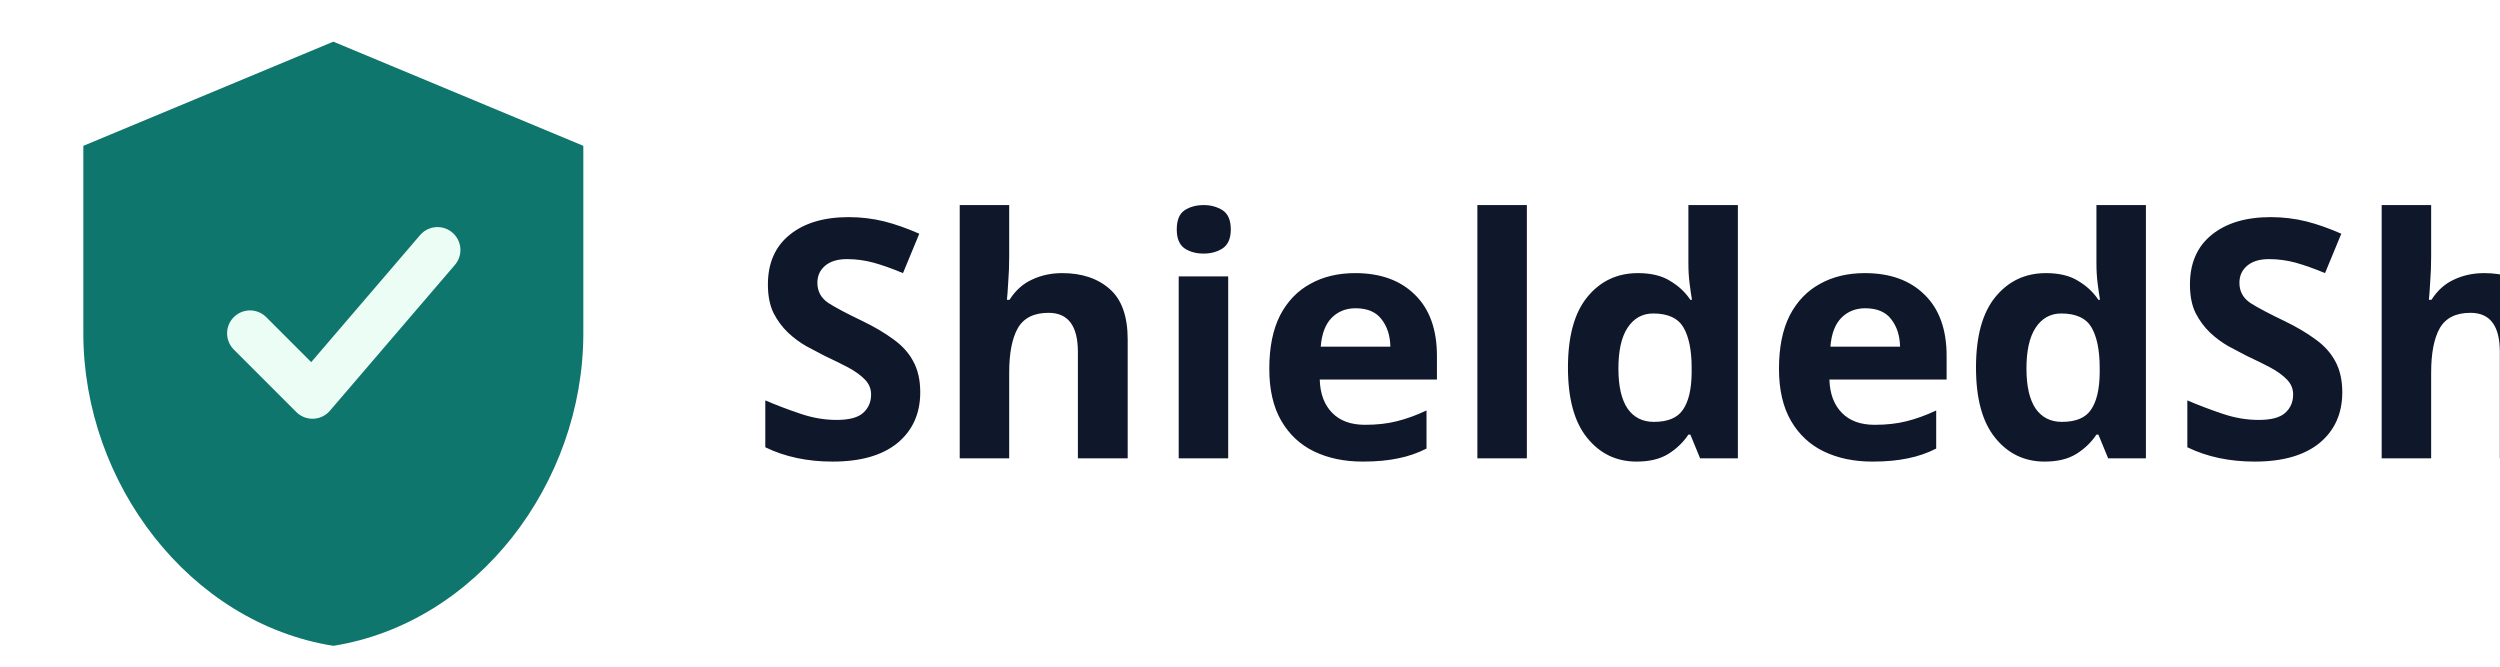
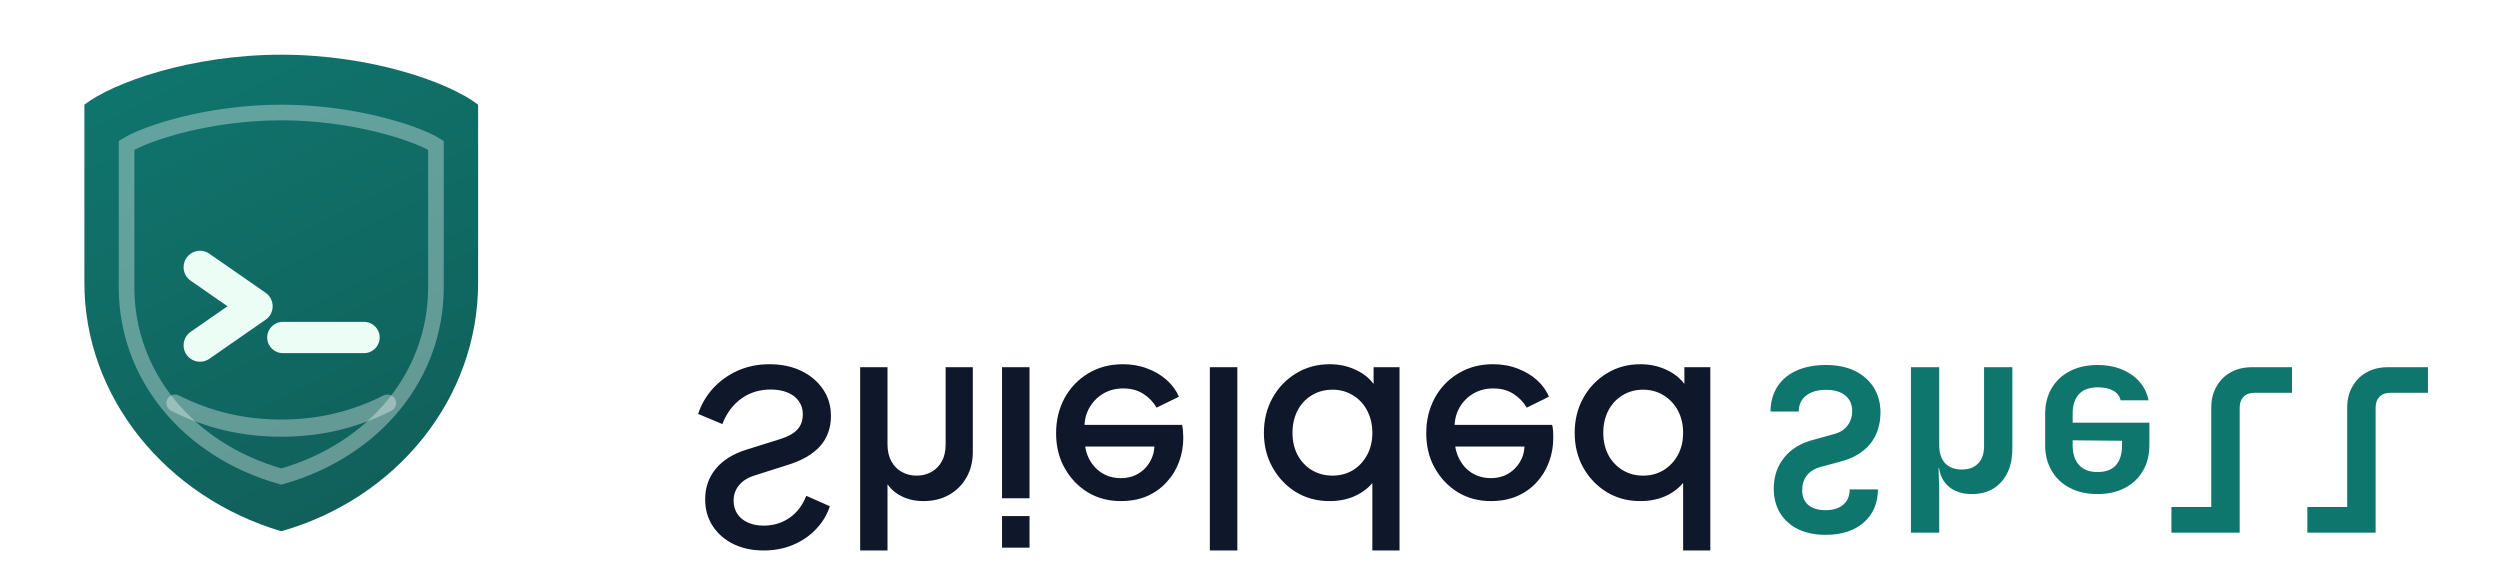
- <svg xmlns="http://www.w3.org/2000/svg" viewBox="0 0 120 32" fill="none" aria-hidden="true">
-   <path d="M16 2L4 7v9c0 7.2 5.1 13.9 12 15 6.9-1.1 12-7.8 12-15V7L16 2z" fill="#0f766e" />
-   <path d="M12 16l3 3 6-7" stroke="#ecfdf5" stroke-width="2.2" stroke-linecap="round" stroke-linejoin="round" />
-   <text x="36" y="22" font-family="ui-sans-serif, system-ui, sans-serif" font-size="16" font-weight="600" fill="#0f172a">ShieldedShell</text>
+ <svg xmlns="http://www.w3.org/2000/svg" viewBox="0 0 160 36" fill="none" aria-hidden="true">
+   <g transform="translate(0,1)">
+     <defs>
+       <linearGradient id="shield-body" x1="8" y1="2" x2="24" y2="34" gradientUnits="userSpaceOnUse">
+         <stop offset="0" stop-color="#0f766e" />
+         <stop offset="1" stop-color="#115e59" />
+       </linearGradient>
+     </defs>
+     <path d="M18 2.5c5.8 0 10.8 1.8 12.6 3.2v11.4c0 7.4-5.2 13.8-12.6 15.9C10.6 30.8 5.4 24.4 5.4 17.1V5.7C7.2 4.3 12.2 2.5 18 2.5Z" fill="url(#shield-body)" />
+     <path d="M18 6.2c4.6 0 8.6 1.3 9.9 2.1v9.1c0 5.6-3.9 10.4-9.9 12.1-6-1.7-9.9-6.5-9.9-12.1V8.3c1.3-.8 5.3-2.1 9.9-2.1Z" fill="none" stroke="rgba(255,255,255,0.35)" stroke-width="1" />
+     <path d="M12.8 16.1 16.4 18.6 12.8 21.1" fill="none" stroke="#ecfdf5" stroke-width="2.1" stroke-linecap="round" stroke-linejoin="round" />
+     <rect x="17.1" y="19.6" width="7.2" height="2" rx="1" fill="#ecfdf5" />
+     <path d="M11.2 24.8c2.2 1.1 4.4 1.6 6.8 1.6s4.6-.5 6.8-1.6" fill="none" stroke="rgba(255,255,255,0.35)" stroke-width="1.1" stroke-linecap="round" />
+   </g>
+   <path fill="#0f172a" d="M49.24 23.31Q48.15 23.31 47.22 23.72Q46.29 24.14 45.64 24.85Q44.99 25.56 44.68 26.49L46.23 27.14Q46.65 26.07 47.46 25.5Q48.26 24.93 49.32 24.93Q49.94 24.93 50.4 25.12Q50.87 25.31 51.12 25.67Q51.38 26.03 51.38 26.49Q51.38 27.13 51.02 27.5Q50.67 27.87 49.97 28.09L47.8 28.77Q46.5 29.17 45.81 30Q45.13 30.83 45.13 31.95Q45.13 32.92 45.61 33.66Q46.09 34.4 46.94 34.82Q47.78 35.23 48.87 35.23Q49.91 35.23 50.76 34.87Q51.61 34.51 52.22 33.87Q52.84 33.23 53.11 32.4L51.6 31.73Q51.25 32.64 50.53 33.14Q49.81 33.64 48.87 33.64Q48.29 33.64 47.86 33.44Q47.43 33.25 47.19 32.89Q46.95 32.52 46.95 32.04Q46.95 31.48 47.3 31.05Q47.66 30.61 48.39 30.4L50.4 29.76Q51.78 29.34 52.48 28.56Q53.18 27.78 53.18 26.62Q53.18 25.65 52.67 24.91Q52.17 24.17 51.29 23.74Q50.4 23.31 49.24 23.31Z M55.05 23.5L55.05 35.23L56.8 35.23L56.8 30.24L56.52 30.46Q56.83 31.25 57.52 31.66Q58.2 32.07 59.1 32.07Q60.03 32.07 60.74 31.67Q61.45 31.27 61.86 30.55Q62.26 29.84 62.26 28.93L62.26 23.5L60.52 23.5L60.52 28.44Q60.52 29.08 60.28 29.52Q60.04 29.96 59.62 30.2Q59.21 30.44 58.66 30.44Q58.14 30.44 57.71 30.2Q57.28 29.96 57.04 29.51Q56.8 29.06 56.8 28.44L56.8 23.5Z M64.13 23.5L64.13 31.89L65.89 31.89L65.89 23.5ZM64.13 33.03L64.13 35.05L65.89 35.05L65.89 33.03Z M71.87 23.31Q70.61 23.31 69.64 23.9Q68.68 24.48 68.13 25.48Q67.59 26.48 67.59 27.72Q67.59 28.99 68.14 29.96Q68.69 30.94 69.62 31.51Q70.55 32.07 71.73 32.07Q72.68 32.07 73.42 31.75Q74.16 31.42 74.67 30.85Q75.19 30.29 75.46 29.56Q75.73 28.83 75.73 28.01Q75.73 27.81 75.71 27.59Q75.7 27.38 75.65 27.19L68.97 27.19L68.97 28.58L74.66 28.58L73.82 27.95Q73.98 28.71 73.72 29.3Q73.47 29.9 72.95 30.25Q72.43 30.6 71.73 30.6Q71.03 30.6 70.49 30.25Q69.95 29.9 69.65 29.26Q69.36 28.62 69.42 27.7Q69.34 26.85 69.66 26.21Q69.98 25.58 70.56 25.22Q71.14 24.86 71.88 24.86Q72.64 24.86 73.18 25.21Q73.71 25.55 74.02 26.09L75.45 25.39Q75.2 24.8 74.68 24.33Q74.16 23.86 73.44 23.59Q72.72 23.31 71.87 23.31Z M77.43 23.5L77.43 35.23L79.19 35.23L79.19 23.5Z M85.11 23.31Q83.9 23.31 82.94 23.9Q81.99 24.48 81.44 25.47Q80.89 26.46 80.89 27.7Q80.89 28.94 81.45 29.93Q82.01 30.92 82.95 31.5Q83.9 32.07 85.09 32.07Q86.1 32.07 86.87 31.67Q87.65 31.27 88.1 30.55L87.83 30.15L87.83 35.23L89.57 35.23L89.57 23.5L87.91 23.5L87.91 25.21L88.11 24.88Q87.68 24.12 86.87 23.72Q86.07 23.31 85.11 23.31ZM85.28 24.94Q86.01 24.94 86.59 25.3Q87.17 25.65 87.5 26.28Q87.83 26.91 87.83 27.7Q87.83 28.49 87.5 29.11Q87.17 29.73 86.59 30.09Q86.01 30.44 85.28 30.44Q84.55 30.44 83.96 30.09Q83.37 29.73 83.04 29.11Q82.72 28.49 82.72 27.7Q82.72 26.91 83.04 26.28Q83.37 25.65 83.95 25.3Q84.53 24.94 85.28 24.94Z M95.55 23.31Q94.3 23.31 93.33 23.9Q92.36 24.48 91.82 25.48Q91.28 26.48 91.28 27.72Q91.28 28.99 91.83 29.96Q92.38 30.94 93.31 31.51Q94.24 32.07 95.41 32.07Q96.36 32.07 97.1 31.75Q97.85 31.42 98.36 30.85Q98.87 30.29 99.14 29.56Q99.41 28.83 99.41 28.01Q99.41 27.81 99.4 27.59Q99.38 27.38 99.34 27.19L92.65 27.19L92.65 28.58L98.34 28.58L97.51 27.95Q97.66 28.71 97.41 29.3Q97.15 29.9 96.63 30.25Q96.11 30.6 95.41 30.6Q94.72 30.6 94.17 30.25Q93.63 29.9 93.34 29.26Q93.04 28.62 93.1 27.7Q93.03 26.85 93.34 26.21Q93.66 25.58 94.24 25.22Q94.82 24.86 95.57 24.86Q96.33 24.86 96.86 25.21Q97.4 25.55 97.71 26.09L99.13 25.39Q98.89 24.8 98.37 24.33Q97.85 23.86 97.13 23.59Q96.41 23.31 95.55 23.31Z M104.99 23.31Q103.78 23.31 102.83 23.9Q101.88 24.48 101.33 25.47Q100.78 26.46 100.78 27.7Q100.78 28.94 101.33 29.93Q101.89 30.92 102.84 31.5Q103.78 32.07 104.98 32.07Q105.98 32.07 106.76 31.67Q107.53 31.27 107.98 30.55L107.72 30.15L107.72 35.23L109.46 35.23L109.46 23.5L107.8 23.5L107.8 25.21L108 24.88Q107.57 24.12 106.76 23.72Q105.95 23.31 104.99 23.31ZM105.16 24.94Q105.89 24.94 106.47 25.3Q107.05 25.65 107.39 26.28Q107.72 26.91 107.72 27.7Q107.72 28.49 107.39 29.11Q107.05 29.73 106.47 30.09Q105.89 30.44 105.16 30.44Q104.43 30.44 103.85 30.09Q103.26 29.73 102.93 29.11Q102.61 28.49 102.61 27.7Q102.61 26.91 102.93 26.28Q103.26 25.65 103.84 25.3Q104.42 24.94 105.16 24.94Z" />
+   <path fill="#0f766e" d="M116.86 23.36Q115.77 23.36 114.97 23.72Q114.18 24.08 113.75 24.75Q113.32 25.43 113.31 26.34L115.12 26.34Q115.12 25.69 115.59 25.32Q116.06 24.95 116.87 24.95Q117.66 24.95 118.1 25.31Q118.54 25.68 118.54 26.31Q118.54 26.85 118.23 27.25Q117.92 27.65 117.34 27.79L116.12 28.13Q114.87 28.44 114.2 29.27Q113.52 30.1 113.52 31.27Q113.52 32.17 113.93 32.84Q114.34 33.51 115.08 33.87Q115.83 34.23 116.84 34.23Q118.38 34.23 119.28 33.44Q120.18 32.65 120.19 31.32L118.38 31.32Q118.38 31.94 117.98 32.29Q117.57 32.65 116.83 32.65Q116.12 32.65 115.73 32.32Q115.34 31.98 115.34 31.37Q115.34 30.82 115.63 30.44Q115.93 30.05 116.5 29.89L117.76 29.55Q119.02 29.23 119.69 28.41Q120.35 27.59 120.35 26.39Q120.35 25.49 119.92 24.8Q119.48 24.11 118.7 23.73Q117.92 23.36 116.86 23.36Z M122.3 23.5L122.3 34.09L124.11 34.09L124.11 31.48L124.07 29.95L124.56 29.95L124.07 29.53Q124.07 30.52 124.64 31.07Q125.21 31.62 126.21 31.62Q127.39 31.62 128.09 30.84Q128.79 30.05 128.79 28.73L128.79 23.5L126.98 23.5L126.98 28.55Q126.98 29.27 126.6 29.66Q126.23 30.05 125.54 30.05Q124.88 30.05 124.49 29.65Q124.11 29.24 124.11 28.49L124.11 23.5Z M134.24 23.36Q133.23 23.36 132.48 23.75Q131.72 24.14 131.31 24.84Q130.89 25.54 130.89 26.49L130.89 28.49Q130.89 29.43 131.31 30.13Q131.72 30.84 132.48 31.23Q133.23 31.62 134.24 31.62Q135.24 31.62 135.99 31.23Q136.74 30.84 137.15 30.13Q137.56 29.43 137.56 28.49L137.56 27.05L132.65 27.05L132.65 26.49Q132.65 25.65 133.06 25.22Q133.46 24.79 134.26 24.79Q134.87 24.79 135.24 25Q135.62 25.21 135.72 25.62L137.51 25.62Q137.3 24.59 136.41 23.97Q135.52 23.36 134.24 23.36ZM135.81 28.07L135.81 28.5Q135.81 29.33 135.42 29.77Q135.03 30.21 134.24 30.21Q133.46 30.21 133.06 29.76Q132.65 29.31 132.65 28.49L132.65 28.18L135.94 28.21Z M144.15 23.5Q143.36 23.5 142.78 23.82Q142.19 24.14 141.86 24.73Q141.52 25.31 141.52 26.08L141.52 32.45L138.97 32.45L138.97 34.09L143.34 34.09L143.34 26.08Q143.34 25.65 143.59 25.39Q143.84 25.14 144.28 25.14L146.69 25.14L146.69 23.5Z M152.85 23.5Q152.06 23.5 151.48 23.82Q150.89 24.14 150.56 24.73Q150.22 25.31 150.22 26.08L150.22 32.45L147.67 32.45L147.67 34.09L152.04 34.09L152.04 26.08Q152.04 25.65 152.29 25.39Q152.54 25.14 152.98 25.14L155.39 25.14L155.39 23.5Z" />
</svg>
